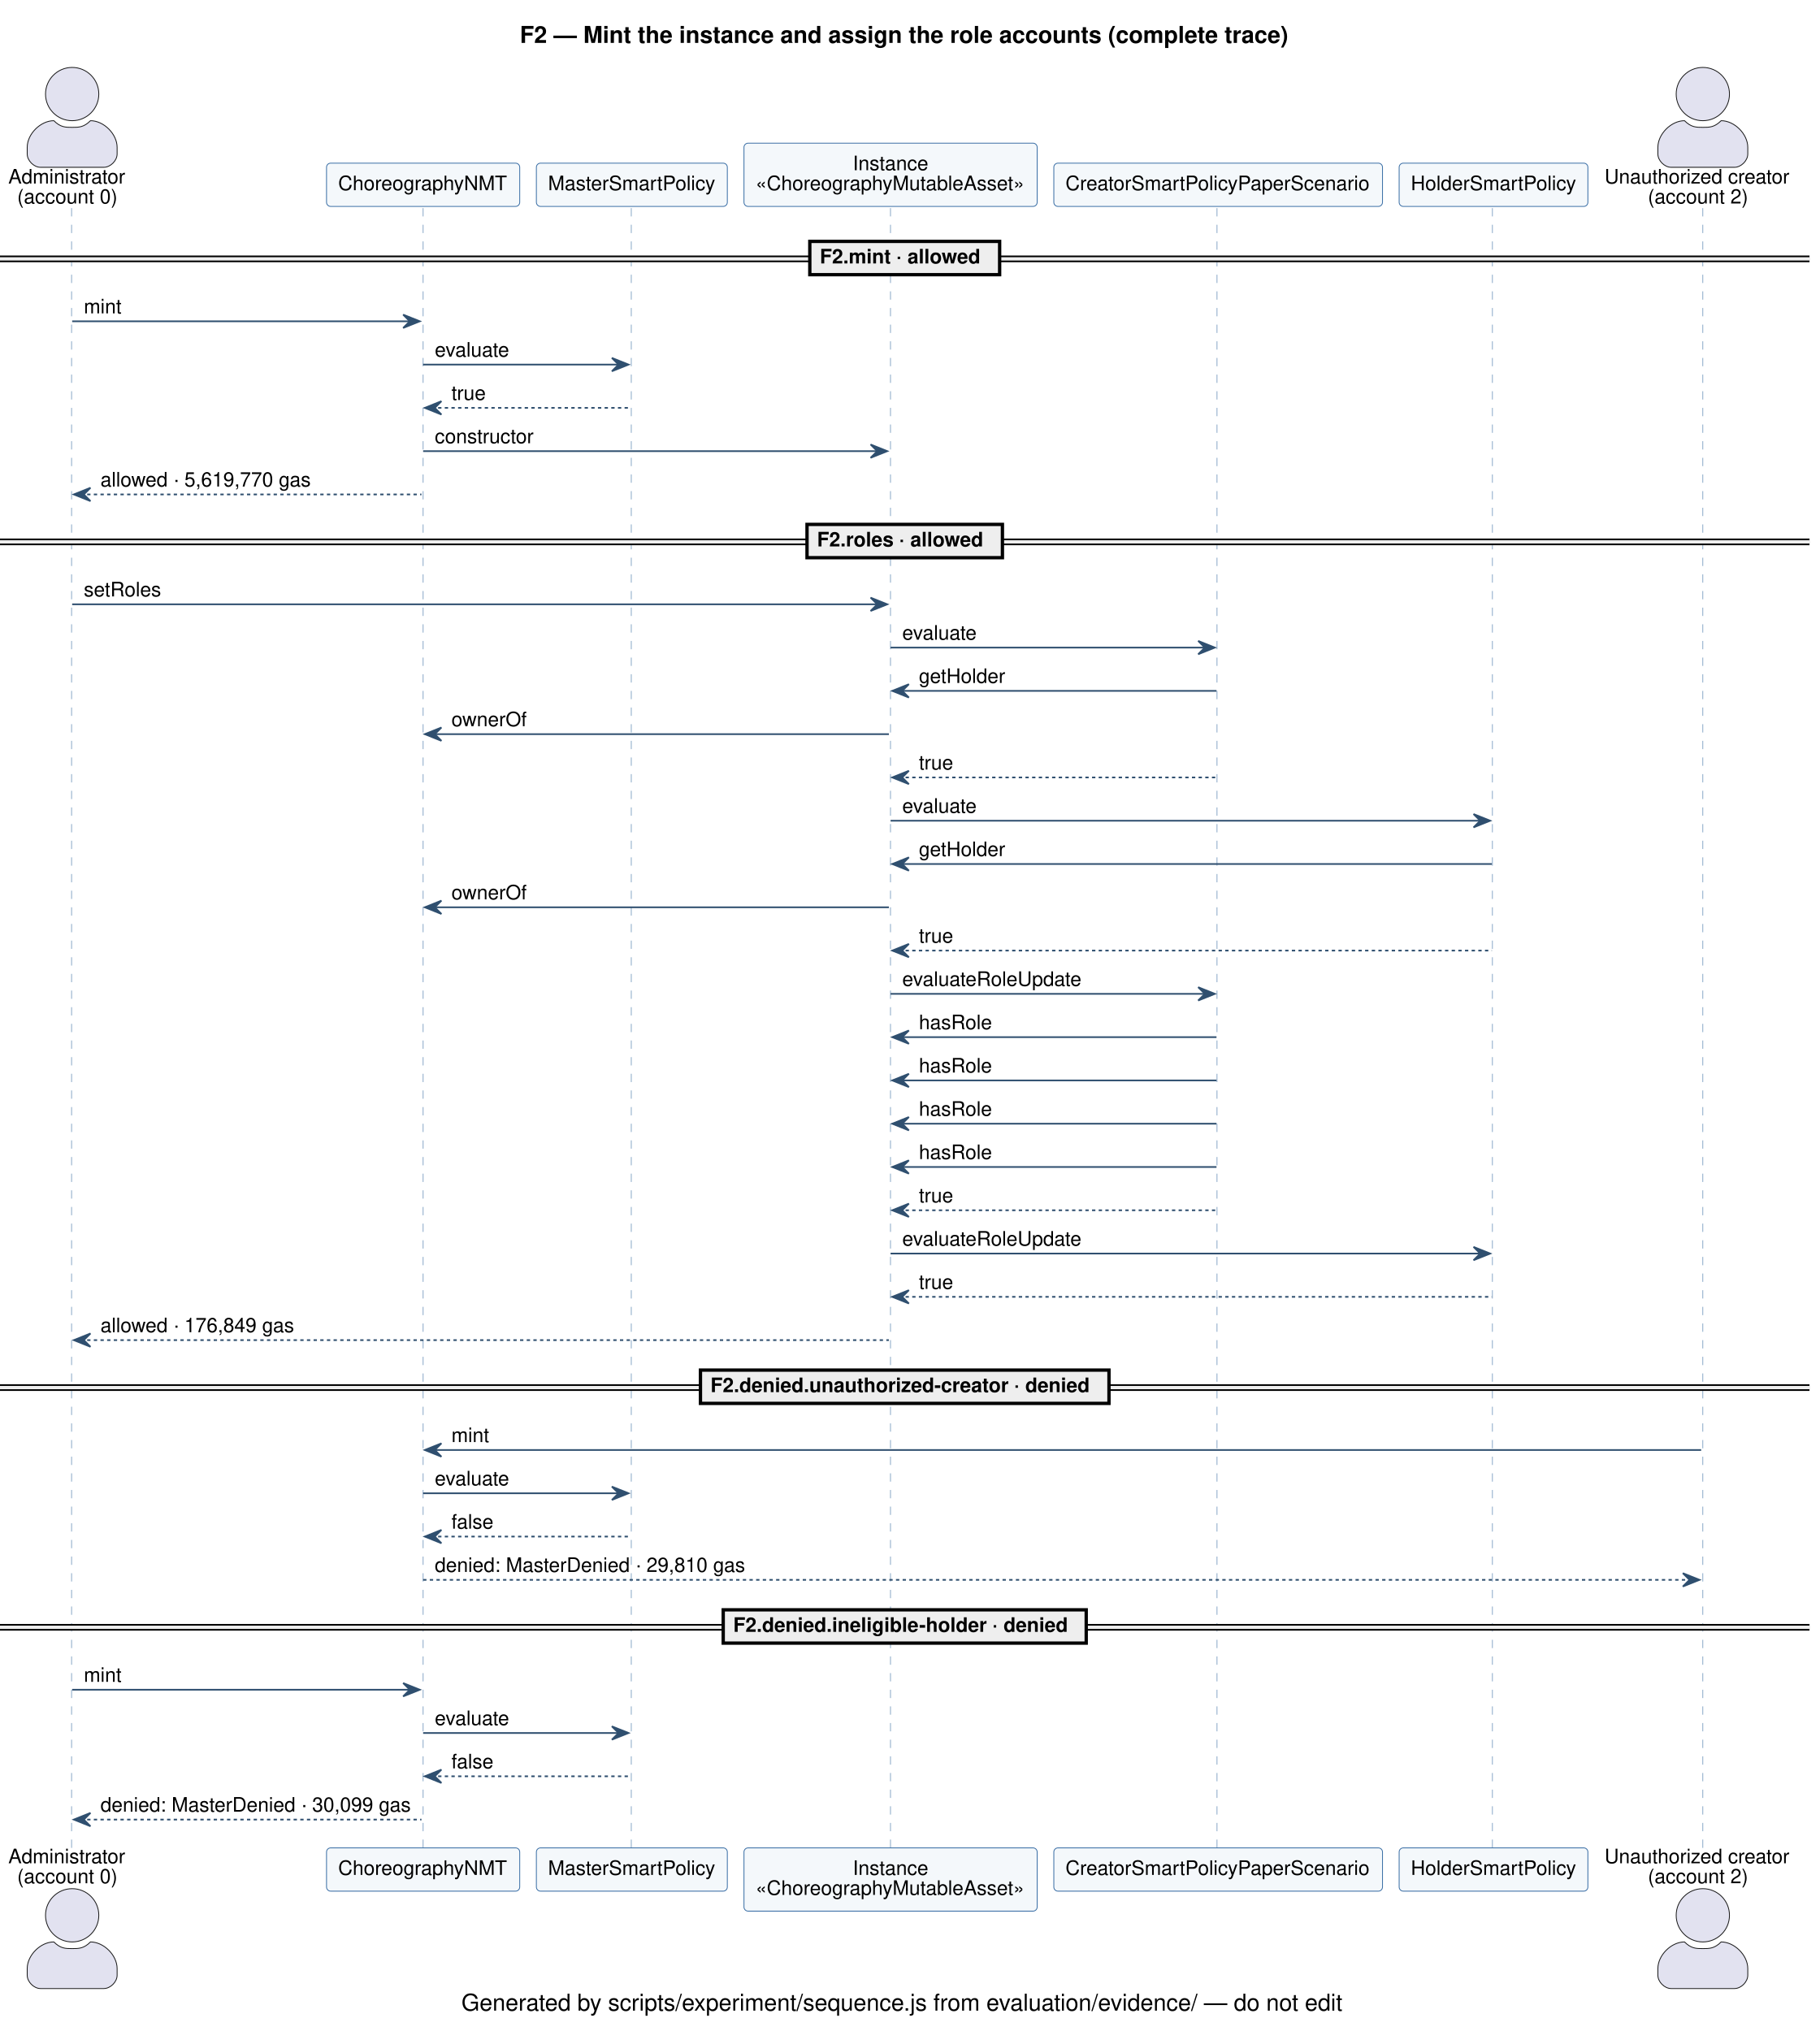
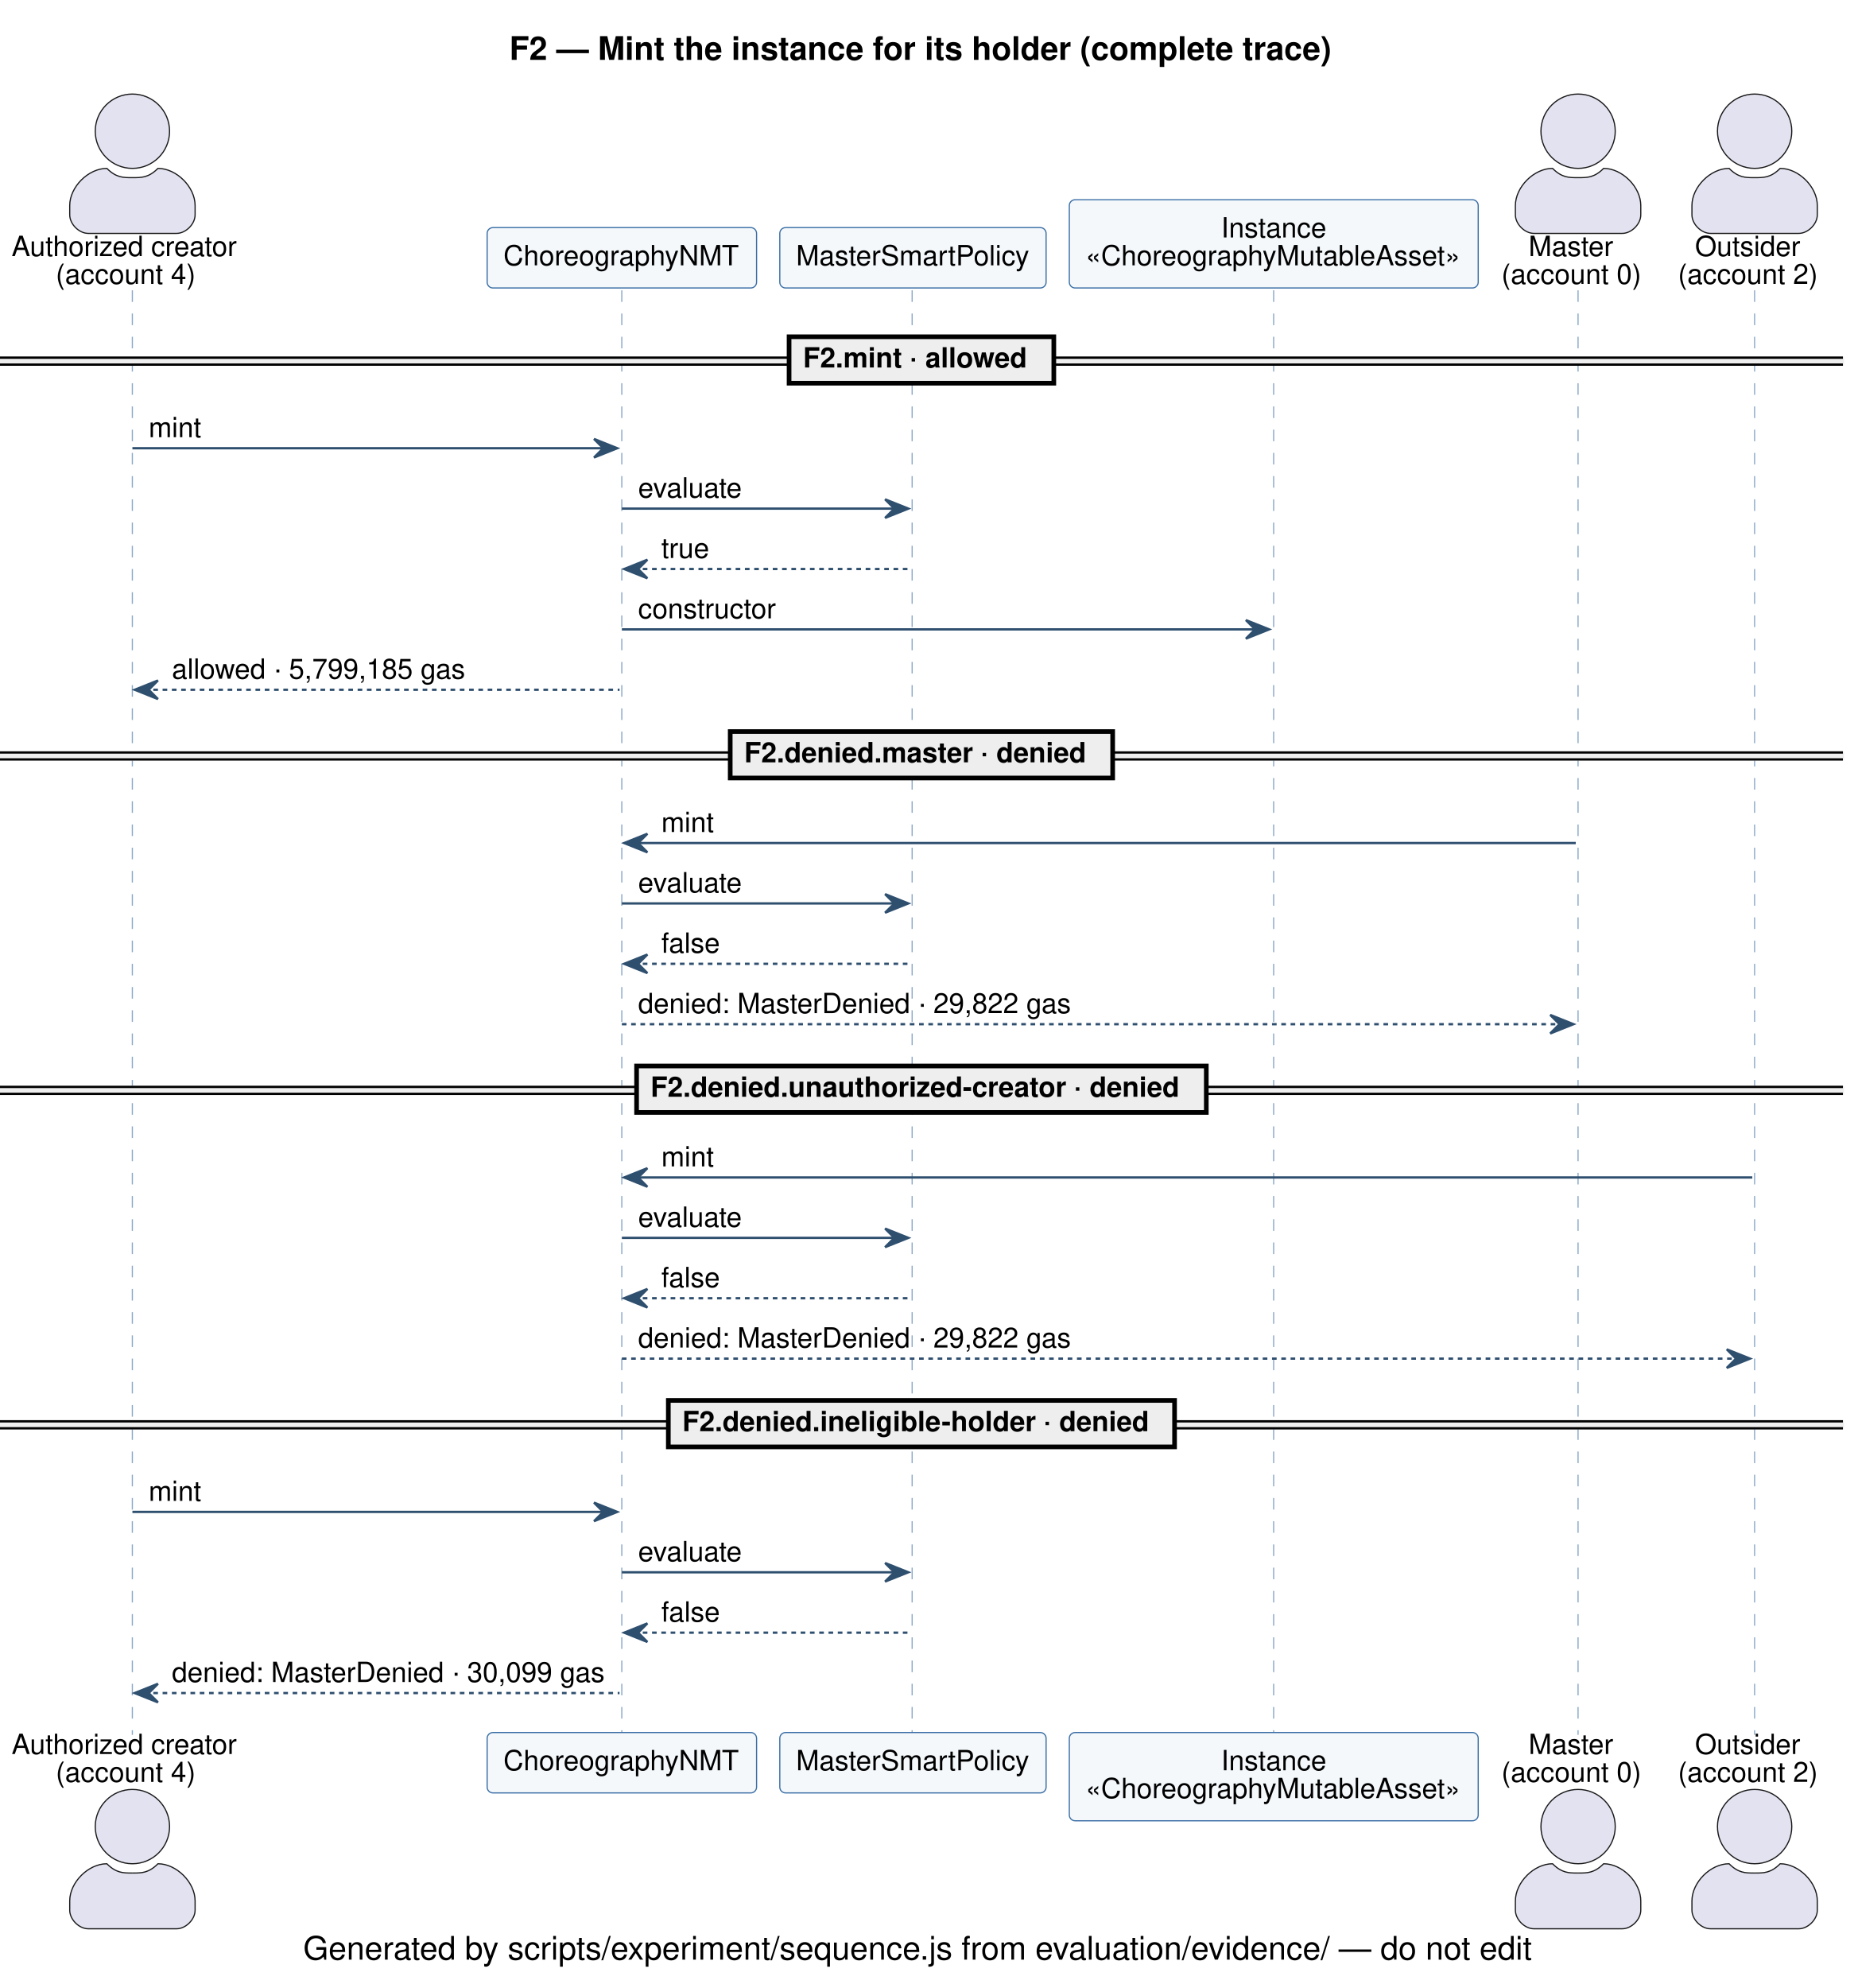
- <svg xmlns="http://www.w3.org/2000/svg" contentStyleType="text/css" height="1220px" preserveAspectRatio="none" style="width:1093px;height:1220px;background:#FFFFFF;" version="1.1" viewBox="0 0 1093 1220" width="1093px" zoomAndPan="magnify">
+ <svg xmlns="http://www.w3.org/2000/svg" contentStyleType="text/css" height="856px" preserveAspectRatio="none" style="width:800px;height:856px;background:#FFFFFF;" version="1.1" viewBox="0 0 800 856" width="800px" zoomAndPan="magnify">
  <defs />
  <g>
-     <text fill="#000000" font-family="Helvetica" font-size="14" font-weight="bold" lengthAdjust="spacing" textLength="461.323" x="312.227" y="25.78">F2 — Mint the instance and assign the role accounts (complete trace)</text>
-     <text fill="#000000" font-family="Helvetica" font-size="14" lengthAdjust="spacing" textLength="531.515" x="277.131" y="1207.78">Generated by scripts/experiment/sequence.js from evaluation/evidence/ — do not edit</text>
-     <line style="stroke:#8AA9C8;stroke-width:0.5;stroke-dasharray:5.0,5.0;" x1="43" x2="43" y1="125" y2="1111" />
-     <line style="stroke:#8AA9C8;stroke-width:0.5;stroke-dasharray:5.0,5.0;" x1="254.114" x2="254.114" y1="125" y2="1111" />
-     <line style="stroke:#8AA9C8;stroke-width:0.5;stroke-dasharray:5.0,5.0;" x1="379.155" x2="379.155" y1="125" y2="1111" />
-     <line style="stroke:#8AA9C8;stroke-width:0.5;stroke-dasharray:5.0,5.0;" x1="534.843" x2="534.843" y1="125" y2="1111" />
-     <line style="stroke:#8AA9C8;stroke-width:0.5;stroke-dasharray:5.0,5.0;" x1="730.942" x2="730.942" y1="125" y2="1111" />
-     <line style="stroke:#8AA9C8;stroke-width:0.5;stroke-dasharray:5.0,5.0;" x1="896.352" x2="896.352" y1="125" y2="1111" />
-     <line style="stroke:#8AA9C8;stroke-width:0.5;stroke-dasharray:5.0,5.0;" x1="1022.716" x2="1022.716" y1="125" y2="1111" />
-     <text fill="#000000" font-family="Helvetica" font-size="12" lengthAdjust="spacing" textLength="70.688" x="5" y="110.24">Administrator</text>
-     <text fill="#000000" font-family="Helvetica" font-size="12" lengthAdjust="spacing" textLength="60.029" x="10.329" y="122.24">(account 0)</text>
-     <ellipse cx="43.344" cy="56.5" fill="#E2E2F0" rx="16" ry="16" style="stroke:#181818;stroke-width:0.5;" />
-     <path d="M43.344,76.5 C47.344,76.5 50.344,76.5 54.344,72.5 C62.344,72.5 70.344,80.5 70.344,88.5 L70.344,92.5 C70.344,96.5 66.344,100.5 62.344,100.5 L24.344,100.5 C20.344,100.5 16.344,96.5 16.344,92.5 L16.344,88.5 C16.344,80.5 24.344,72.5 32.344,72.5 C36.344,76.5 39.344,76.5 43.344,76.5 " fill="#E2E2F0" style="stroke:#181818;stroke-width:0.5;" />
-     <text fill="#000000" font-family="Helvetica" font-size="12" lengthAdjust="spacing" textLength="70.688" x="5" y="1119.24">Administrator</text>
-     <text fill="#000000" font-family="Helvetica" font-size="12" lengthAdjust="spacing" textLength="60.029" x="10.329" y="1131.24">(account 0)</text>
-     <ellipse cx="43.344" cy="1150.5" fill="#E2E2F0" rx="16" ry="16" style="stroke:#181818;stroke-width:0.5;" />
-     <path d="M43.344,1170.5 C47.344,1170.5 50.344,1170.5 54.344,1166.5 C62.344,1166.5 70.344,1174.5 70.344,1182.5 L70.344,1186.5 C70.344,1190.5 66.344,1194.5 62.344,1194.5 L24.344,1194.5 C20.344,1194.5 16.344,1190.5 16.344,1186.5 L16.344,1182.5 C16.344,1174.5 24.344,1166.5 32.344,1166.5 C36.344,1170.5 39.344,1170.5 43.344,1170.5 " fill="#E2E2F0" style="stroke:#181818;stroke-width:0.5;" />
-     <rect fill="#F4F8FB" height="26" rx="2.5" ry="2.5" style="stroke:#3A6EA5;stroke-width:0.5;" width="116.041" x="196.114" y="98" />
-     <text fill="#000000" font-family="Helvetica" font-size="12" lengthAdjust="spacing" textLength="102.041" x="203.114" y="114.24">ChoreographyNMT</text>
-     <rect fill="#F4F8FB" height="26" rx="2.5" ry="2.5" style="stroke:#3A6EA5;stroke-width:0.5;" width="116.041" x="196.114" y="1110" />
-     <text fill="#000000" font-family="Helvetica" font-size="12" lengthAdjust="spacing" textLength="102.041" x="203.114" y="1126.24">ChoreographyNMT</text>
-     <rect fill="#F4F8FB" height="26" rx="2.5" ry="2.5" style="stroke:#3A6EA5;stroke-width:0.5;" width="114.688" x="322.155" y="98" />
-     <text fill="#000000" font-family="Helvetica" font-size="12" lengthAdjust="spacing" textLength="100.688" x="329.155" y="114.24">MasterSmartPolicy</text>
-     <rect fill="#F4F8FB" height="26" rx="2.5" ry="2.5" style="stroke:#3A6EA5;stroke-width:0.5;" width="114.688" x="322.155" y="1110" />
-     <text fill="#000000" font-family="Helvetica" font-size="12" lengthAdjust="spacing" textLength="100.688" x="329.155" y="1126.24">MasterSmartPolicy</text>
-     <rect fill="#F4F8FB" height="38" rx="2.5" ry="2.5" style="stroke:#3A6EA5;stroke-width:0.5;" width="176.1" x="446.843" y="86" />
-     <text fill="#000000" font-family="Helvetica" font-size="12" lengthAdjust="spacing" textLength="45.363" x="512.211" y="102.24">Instance</text>
-     <text fill="#000000" font-family="Helvetica" font-size="12" lengthAdjust="spacing" textLength="162.1" x="453.843" y="114.24">«ChoreographyMutableAsset»</text>
-     <rect fill="#F4F8FB" height="38" rx="2.5" ry="2.5" style="stroke:#3A6EA5;stroke-width:0.5;" width="176.1" x="446.843" y="1110" />
-     <text fill="#000000" font-family="Helvetica" font-size="12" lengthAdjust="spacing" textLength="45.363" x="512.211" y="1126.24">Instance</text>
-     <text fill="#000000" font-family="Helvetica" font-size="12" lengthAdjust="spacing" textLength="162.1" x="453.843" y="1138.24">«ChoreographyMutableAsset»</text>
-     <rect fill="#F4F8FB" height="26" rx="2.5" ry="2.5" style="stroke:#3A6EA5;stroke-width:0.5;" width="197.41" x="632.942" y="98" />
-     <text fill="#000000" font-family="Helvetica" font-size="12" lengthAdjust="spacing" textLength="183.41" x="639.942" y="114.24">CreatorSmartPolicyPaperScenario</text>
-     <rect fill="#F4F8FB" height="26" rx="2.5" ry="2.5" style="stroke:#3A6EA5;stroke-width:0.5;" width="197.41" x="632.942" y="1110" />
-     <text fill="#000000" font-family="Helvetica" font-size="12" lengthAdjust="spacing" textLength="183.41" x="639.942" y="1126.24">CreatorSmartPolicyPaperScenario</text>
-     <rect fill="#F4F8FB" height="26" rx="2.5" ry="2.5" style="stroke:#3A6EA5;stroke-width:0.5;" width="113.363" x="840.352" y="98" />
-     <text fill="#000000" font-family="Helvetica" font-size="12" lengthAdjust="spacing" textLength="99.363" x="847.352" y="114.24">HolderSmartPolicy</text>
-     <rect fill="#F4F8FB" height="26" rx="2.5" ry="2.5" style="stroke:#3A6EA5;stroke-width:0.5;" width="113.363" x="840.352" y="1110" />
-     <text fill="#000000" font-family="Helvetica" font-size="12" lengthAdjust="spacing" textLength="99.363" x="847.352" y="1126.24">HolderSmartPolicy</text>
-     <text fill="#000000" font-family="Helvetica" font-size="12" lengthAdjust="spacing" textLength="112.061" x="963.716" y="110.24">Unauthorized creator</text>
-     <text fill="#000000" font-family="Helvetica" font-size="12" lengthAdjust="spacing" textLength="60.029" x="989.731" y="122.24">(account 2)</text>
-     <ellipse cx="1022.746" cy="56.5" fill="#E2E2F0" rx="16" ry="16" style="stroke:#181818;stroke-width:0.5;" />
-     <path d="M1022.746,76.5 C1026.746,76.5 1029.746,76.5 1033.746,72.5 C1041.746,72.5 1049.746,80.5 1049.746,88.5 L1049.746,92.5 C1049.746,96.5 1045.746,100.5 1041.746,100.5 L1003.746,100.5 C999.746,100.5 995.746,96.5 995.746,92.5 L995.746,88.5 C995.746,80.5 1003.746,72.5 1011.746,72.5 C1015.746,76.5 1018.746,76.5 1022.746,76.5 " fill="#E2E2F0" style="stroke:#181818;stroke-width:0.5;" />
-     <text fill="#000000" font-family="Helvetica" font-size="12" lengthAdjust="spacing" textLength="112.061" x="963.716" y="1119.24">Unauthorized creator</text>
-     <text fill="#000000" font-family="Helvetica" font-size="12" lengthAdjust="spacing" textLength="60.029" x="989.731" y="1131.24">(account 2)</text>
-     <ellipse cx="1022.746" cy="1150.5" fill="#E2E2F0" rx="16" ry="16" style="stroke:#181818;stroke-width:0.5;" />
-     <path d="M1022.746,1170.5 C1026.746,1170.5 1029.746,1170.5 1033.746,1166.5 C1041.746,1166.5 1049.746,1174.5 1049.746,1182.5 L1049.746,1186.5 C1049.746,1190.5 1045.746,1194.5 1041.746,1194.5 L1003.746,1194.5 C999.746,1194.5 995.746,1190.5 995.746,1186.5 L995.746,1182.5 C995.746,1174.5 1003.746,1166.5 1011.746,1166.5 C1015.746,1170.5 1018.746,1170.5 1022.746,1170.5 " fill="#E2E2F0" style="stroke:#181818;stroke-width:0.5;" />
-     <rect fill="#EEEEEE" height="3" style="stroke:#EEEEEE;stroke-width:1.0;" width="1086.776" x="0" y="154" />
-     <line style="stroke:#000000;stroke-width:1.0;" x1="0" x2="1086.776" y1="154" y2="154" />
-     <line style="stroke:#000000;stroke-width:1.0;" x1="0" x2="1086.776" y1="157" y2="157" />
-     <rect fill="#EEEEEE" height="20" style="stroke:#000000;stroke-width:2.0;" width="114.014" x="486.381" y="145" />
-     <text fill="#000000" font-family="Helvetica" font-size="12" font-weight="bold" lengthAdjust="spacing" textLength="96.68" x="492.381" y="158.24">F2.mint · allowed</text>
-     <polygon fill="#2F4F6F" points="242.135,189,252.135,193,242.135,197,246.135,193" style="stroke:#2F4F6F;stroke-width:1.0;" />
-     <line style="stroke:#2F4F6F;stroke-width:1.0;" x1="43.344" x2="248.135" y1="193" y2="193" />
-     <text fill="#000000" font-family="Helvetica" font-size="12" lengthAdjust="spacing" textLength="22.67" x="50.344" y="188.24">mint</text>
-     <polygon fill="#2F4F6F" points="367.499,215,377.499,219,367.499,223,371.499,219" style="stroke:#2F4F6F;stroke-width:1.0;" />
-     <line style="stroke:#2F4F6F;stroke-width:1.0;" x1="254.135" x2="373.499" y1="219" y2="219" />
-     <text fill="#000000" font-family="Helvetica" font-size="12" lengthAdjust="spacing" textLength="45.369" x="261.135" y="214.24">evaluate</text>
-     <polygon fill="#2F4F6F" points="265.135,241,255.135,245,265.135,249,261.135,245" style="stroke:#2F4F6F;stroke-width:1.0;" />
-     <line style="stroke:#2F4F6F;stroke-width:1.0;stroke-dasharray:2.0,2.0;" x1="259.135" x2="378.499" y1="245" y2="245" />
-     <text fill="#000000" font-family="Helvetica" font-size="12" lengthAdjust="spacing" textLength="20.678" x="271.135" y="240.24">true</text>
-     <polygon fill="#2F4F6F" points="522.893,267,532.893,271,522.893,275,526.893,271" style="stroke:#2F4F6F;stroke-width:1.0;" />
-     <line style="stroke:#2F4F6F;stroke-width:1.0;" x1="254.135" x2="528.893" y1="271" y2="271" />
-     <text fill="#000000" font-family="Helvetica" font-size="12" lengthAdjust="spacing" textLength="59.355" x="261.135" y="266.24">constructor</text>
-     <polygon fill="#2F4F6F" points="54.344,293,44.344,297,54.344,301,50.344,297" style="stroke:#2F4F6F;stroke-width:1.0;" />
-     <line style="stroke:#2F4F6F;stroke-width:1.0;stroke-dasharray:2.0,2.0;" x1="48.344" x2="253.135" y1="297" y2="297" />
-     <text fill="#000000" font-family="Helvetica" font-size="12" lengthAdjust="spacing" textLength="126.762" x="60.344" y="292.24">allowed · 5,619,770 gas</text>
-     <rect fill="#EEEEEE" height="3" style="stroke:#EEEEEE;stroke-width:1.0;" width="1086.776" x="0" y="324" />
-     <line style="stroke:#000000;stroke-width:1.0;" x1="0" x2="1086.776" y1="324" y2="324" />
-     <line style="stroke:#000000;stroke-width:1.0;" x1="0" x2="1086.776" y1="327" y2="327" />
-     <rect fill="#EEEEEE" height="20" style="stroke:#000000;stroke-width:2.0;" width="117.365" x="484.706" y="315" />
-     <text fill="#000000" font-family="Helvetica" font-size="12" font-weight="bold" lengthAdjust="spacing" textLength="100.031" x="490.706" y="328.24">F2.roles · allowed</text>
-     <polygon fill="#2F4F6F" points="522.893,359,532.893,363,522.893,367,526.893,363" style="stroke:#2F4F6F;stroke-width:1.0;" />
-     <line style="stroke:#2F4F6F;stroke-width:1.0;" x1="43.344" x2="528.893" y1="363" y2="363" />
-     <text fill="#000000" font-family="Helvetica" font-size="12" lengthAdjust="spacing" textLength="46.688" x="50.344" y="358.24">setRoles</text>
-     <polygon fill="#2F4F6F" points="719.648,385,729.648,389,719.648,393,723.648,389" style="stroke:#2F4F6F;stroke-width:1.0;" />
-     <line style="stroke:#2F4F6F;stroke-width:1.0;" x1="534.893" x2="725.648" y1="389" y2="389" />
-     <text fill="#000000" font-family="Helvetica" font-size="12" lengthAdjust="spacing" textLength="45.369" x="541.893" y="384.24">evaluate</text>
-     <polygon fill="#2F4F6F" points="545.893,411,535.893,415,545.893,419,541.893,415" style="stroke:#2F4F6F;stroke-width:1.0;" />
-     <line style="stroke:#2F4F6F;stroke-width:1.0;" x1="539.893" x2="730.648" y1="415" y2="415" />
-     <text fill="#000000" font-family="Helvetica" font-size="12" lengthAdjust="spacing" textLength="52.031" x="551.893" y="410.24">getHolder</text>
-     <polygon fill="#2F4F6F" points="265.135,437,255.135,441,265.135,445,261.135,441" style="stroke:#2F4F6F;stroke-width:1.0;" />
-     <line style="stroke:#2F4F6F;stroke-width:1.0;" x1="259.135" x2="533.893" y1="441" y2="441" />
-     <text fill="#000000" font-family="Helvetica" font-size="12" lengthAdjust="spacing" textLength="45.352" x="271.135" y="436.24">ownerOf</text>
-     <polygon fill="#2F4F6F" points="545.893,463,535.893,467,545.893,471,541.893,467" style="stroke:#2F4F6F;stroke-width:1.0;" />
-     <line style="stroke:#2F4F6F;stroke-width:1.0;stroke-dasharray:2.0,2.0;" x1="539.893" x2="730.648" y1="467" y2="467" />
-     <text fill="#000000" font-family="Helvetica" font-size="12" lengthAdjust="spacing" textLength="20.678" x="551.893" y="462.24">true</text>
-     <polygon fill="#2F4F6F" points="885.034,489,895.034,493,885.034,497,889.034,493" style="stroke:#2F4F6F;stroke-width:1.0;" />
-     <line style="stroke:#2F4F6F;stroke-width:1.0;" x1="534.893" x2="891.034" y1="493" y2="493" />
-     <text fill="#000000" font-family="Helvetica" font-size="12" lengthAdjust="spacing" textLength="45.369" x="541.893" y="488.24">evaluate</text>
-     <polygon fill="#2F4F6F" points="545.893,515,535.893,519,545.893,523,541.893,519" style="stroke:#2F4F6F;stroke-width:1.0;" />
-     <line style="stroke:#2F4F6F;stroke-width:1.0;" x1="539.893" x2="896.034" y1="519" y2="519" />
-     <text fill="#000000" font-family="Helvetica" font-size="12" lengthAdjust="spacing" textLength="52.031" x="551.893" y="514.24">getHolder</text>
-     <polygon fill="#2F4F6F" points="265.135,541,255.135,545,265.135,549,261.135,545" style="stroke:#2F4F6F;stroke-width:1.0;" />
-     <line style="stroke:#2F4F6F;stroke-width:1.0;" x1="259.135" x2="533.893" y1="545" y2="545" />
-     <text fill="#000000" font-family="Helvetica" font-size="12" lengthAdjust="spacing" textLength="45.352" x="271.135" y="540.24">ownerOf</text>
-     <polygon fill="#2F4F6F" points="545.893,567,535.893,571,545.893,575,541.893,571" style="stroke:#2F4F6F;stroke-width:1.0;" />
-     <line style="stroke:#2F4F6F;stroke-width:1.0;stroke-dasharray:2.0,2.0;" x1="539.893" x2="896.034" y1="571" y2="571" />
-     <text fill="#000000" font-family="Helvetica" font-size="12" lengthAdjust="spacing" textLength="20.678" x="551.893" y="566.24">true</text>
-     <polygon fill="#2F4F6F" points="719.648,593,729.648,597,719.648,601,723.648,597" style="stroke:#2F4F6F;stroke-width:1.0;" />
-     <line style="stroke:#2F4F6F;stroke-width:1.0;" x1="534.893" x2="725.648" y1="597" y2="597" />
-     <text fill="#000000" font-family="Helvetica" font-size="12" lengthAdjust="spacing" textLength="108.744" x="541.893" y="592.24">evaluateRoleUpdate</text>
-     <polygon fill="#2F4F6F" points="545.893,619,535.893,623,545.893,627,541.893,623" style="stroke:#2F4F6F;stroke-width:1.0;" />
-     <line style="stroke:#2F4F6F;stroke-width:1.0;" x1="539.893" x2="730.648" y1="623" y2="623" />
-     <text fill="#000000" font-family="Helvetica" font-size="12" lengthAdjust="spacing" textLength="44.027" x="551.893" y="618.24">hasRole</text>
-     <polygon fill="#2F4F6F" points="545.893,645,535.893,649,545.893,653,541.893,649" style="stroke:#2F4F6F;stroke-width:1.0;" />
-     <line style="stroke:#2F4F6F;stroke-width:1.0;" x1="539.893" x2="730.648" y1="649" y2="649" />
-     <text fill="#000000" font-family="Helvetica" font-size="12" lengthAdjust="spacing" textLength="44.027" x="551.893" y="644.24">hasRole</text>
-     <polygon fill="#2F4F6F" points="545.893,671,535.893,675,545.893,679,541.893,675" style="stroke:#2F4F6F;stroke-width:1.0;" />
-     <line style="stroke:#2F4F6F;stroke-width:1.0;" x1="539.893" x2="730.648" y1="675" y2="675" />
-     <text fill="#000000" font-family="Helvetica" font-size="12" lengthAdjust="spacing" textLength="44.027" x="551.893" y="670.24">hasRole</text>
-     <polygon fill="#2F4F6F" points="545.893,697,535.893,701,545.893,705,541.893,701" style="stroke:#2F4F6F;stroke-width:1.0;" />
-     <line style="stroke:#2F4F6F;stroke-width:1.0;" x1="539.893" x2="730.648" y1="701" y2="701" />
-     <text fill="#000000" font-family="Helvetica" font-size="12" lengthAdjust="spacing" textLength="44.027" x="551.893" y="696.24">hasRole</text>
-     <polygon fill="#2F4F6F" points="545.893,723,535.893,727,545.893,731,541.893,727" style="stroke:#2F4F6F;stroke-width:1.0;" />
-     <line style="stroke:#2F4F6F;stroke-width:1.0;stroke-dasharray:2.0,2.0;" x1="539.893" x2="730.648" y1="727" y2="727" />
-     <text fill="#000000" font-family="Helvetica" font-size="12" lengthAdjust="spacing" textLength="20.678" x="551.893" y="722.24">true</text>
-     <polygon fill="#2F4F6F" points="885.034,749,895.034,753,885.034,757,889.034,753" style="stroke:#2F4F6F;stroke-width:1.0;" />
-     <line style="stroke:#2F4F6F;stroke-width:1.0;" x1="534.893" x2="891.034" y1="753" y2="753" />
-     <text fill="#000000" font-family="Helvetica" font-size="12" lengthAdjust="spacing" textLength="108.744" x="541.893" y="748.24">evaluateRoleUpdate</text>
-     <polygon fill="#2F4F6F" points="545.893,775,535.893,779,545.893,783,541.893,779" style="stroke:#2F4F6F;stroke-width:1.0;" />
-     <line style="stroke:#2F4F6F;stroke-width:1.0;stroke-dasharray:2.0,2.0;" x1="539.893" x2="896.034" y1="779" y2="779" />
-     <text fill="#000000" font-family="Helvetica" font-size="12" lengthAdjust="spacing" textLength="20.678" x="551.893" y="774.24">true</text>
-     <polygon fill="#2F4F6F" points="54.344,801,44.344,805,54.344,809,50.344,805" style="stroke:#2F4F6F;stroke-width:1.0;" />
-     <line style="stroke:#2F4F6F;stroke-width:1.0;stroke-dasharray:2.0,2.0;" x1="48.344" x2="533.893" y1="805" y2="805" />
-     <text fill="#000000" font-family="Helvetica" font-size="12" lengthAdjust="spacing" textLength="116.754" x="60.344" y="800.24">allowed · 176,849 gas</text>
-     <rect fill="#EEEEEE" height="3" style="stroke:#EEEEEE;stroke-width:1.0;" width="1086.776" x="0" y="832" />
-     <line style="stroke:#000000;stroke-width:1.0;" x1="0" x2="1086.776" y1="832" y2="832" />
-     <line style="stroke:#000000;stroke-width:1.0;" x1="0" x2="1086.776" y1="835" y2="835" />
-     <rect fill="#EEEEEE" height="20" style="stroke:#000000;stroke-width:2.0;" width="245.363" x="420.707" y="823" />
-     <text fill="#000000" font-family="Helvetica" font-size="12" font-weight="bold" lengthAdjust="spacing" textLength="228.029" x="426.707" y="836.24">F2.denied.unauthorized-creator · denied</text>
-     <polygon fill="#2F4F6F" points="265.135,867,255.135,871,265.135,875,261.135,871" style="stroke:#2F4F6F;stroke-width:1.0;" />
-     <line style="stroke:#2F4F6F;stroke-width:1.0;" x1="259.135" x2="1021.746" y1="871" y2="871" />
-     <text fill="#000000" font-family="Helvetica" font-size="12" lengthAdjust="spacing" textLength="22.67" x="271.135" y="866.24">mint</text>
-     <polygon fill="#2F4F6F" points="367.499,893,377.499,897,367.499,901,371.499,897" style="stroke:#2F4F6F;stroke-width:1.0;" />
-     <line style="stroke:#2F4F6F;stroke-width:1.0;" x1="254.135" x2="373.499" y1="897" y2="897" />
-     <text fill="#000000" font-family="Helvetica" font-size="12" lengthAdjust="spacing" textLength="45.369" x="261.135" y="892.24">evaluate</text>
-     <polygon fill="#2F4F6F" points="265.135,919,255.135,923,265.135,927,261.135,923" style="stroke:#2F4F6F;stroke-width:1.0;" />
-     <line style="stroke:#2F4F6F;stroke-width:1.0;stroke-dasharray:2.0,2.0;" x1="259.135" x2="378.499" y1="923" y2="923" />
-     <text fill="#000000" font-family="Helvetica" font-size="12" lengthAdjust="spacing" textLength="25.348" x="271.135" y="918.24">false</text>
-     <polygon fill="#2F4F6F" points="1010.746,945,1020.746,949,1010.746,953,1014.746,949" style="stroke:#2F4F6F;stroke-width:1.0;" />
-     <line style="stroke:#2F4F6F;stroke-width:1.0;stroke-dasharray:2.0,2.0;" x1="254.135" x2="1016.746" y1="949" y2="949" />
-     <text fill="#000000" font-family="Helvetica" font-size="12" lengthAdjust="spacing" textLength="186.791" x="261.135" y="944.24">denied: MasterDenied · 29,810 gas</text>
-     <rect fill="#EEEEEE" height="3" style="stroke:#EEEEEE;stroke-width:1.0;" width="1086.776" x="0" y="976" />
-     <line style="stroke:#000000;stroke-width:1.0;" x1="0" x2="1086.776" y1="976" y2="976" />
-     <line style="stroke:#000000;stroke-width:1.0;" x1="0" x2="1086.776" y1="979" y2="979" />
-     <rect fill="#EEEEEE" height="20" style="stroke:#000000;stroke-width:2.0;" width="218.023" x="434.377" y="967" />
-     <text fill="#000000" font-family="Helvetica" font-size="12" font-weight="bold" lengthAdjust="spacing" textLength="200.69" x="440.377" y="980.24">F2.denied.ineligible-holder · denied</text>
-     <polygon fill="#2F4F6F" points="242.135,1011,252.135,1015,242.135,1019,246.135,1015" style="stroke:#2F4F6F;stroke-width:1.0;" />
-     <line style="stroke:#2F4F6F;stroke-width:1.0;" x1="43.344" x2="248.135" y1="1015" y2="1015" />
-     <text fill="#000000" font-family="Helvetica" font-size="12" lengthAdjust="spacing" textLength="22.67" x="50.344" y="1010.24">mint</text>
-     <polygon fill="#2F4F6F" points="367.499,1037,377.499,1041,367.499,1045,371.499,1041" style="stroke:#2F4F6F;stroke-width:1.0;" />
-     <line style="stroke:#2F4F6F;stroke-width:1.0;" x1="254.135" x2="373.499" y1="1041" y2="1041" />
-     <text fill="#000000" font-family="Helvetica" font-size="12" lengthAdjust="spacing" textLength="45.369" x="261.135" y="1036.24">evaluate</text>
-     <polygon fill="#2F4F6F" points="265.135,1063,255.135,1067,265.135,1071,261.135,1067" style="stroke:#2F4F6F;stroke-width:1.0;" />
-     <line style="stroke:#2F4F6F;stroke-width:1.0;stroke-dasharray:2.0,2.0;" x1="259.135" x2="378.499" y1="1067" y2="1067" />
-     <text fill="#000000" font-family="Helvetica" font-size="12" lengthAdjust="spacing" textLength="25.348" x="271.135" y="1062.24">false</text>
-     <polygon fill="#2F4F6F" points="54.344,1089,44.344,1093,54.344,1097,50.344,1093" style="stroke:#2F4F6F;stroke-width:1.0;" />
-     <line style="stroke:#2F4F6F;stroke-width:1.0;stroke-dasharray:2.0,2.0;" x1="48.344" x2="253.135" y1="1093" y2="1093" />
-     <text fill="#000000" font-family="Helvetica" font-size="12" lengthAdjust="spacing" textLength="186.791" x="60.344" y="1088.24">denied: MasterDenied · 30,099 gas</text>
+     <text fill="#000000" font-family="Helvetica" font-size="14" font-weight="bold" lengthAdjust="spacing" textLength="353.944" x="219.369" y="25.78">F2 — Mint the instance for its holder (complete trace)</text>
+     <text fill="#000000" font-family="Helvetica" font-size="14" lengthAdjust="spacing" textLength="531.515" x="130.584" y="843.78">Generated by scripts/experiment/sequence.js from evaluation/evidence/ — do not edit</text>
+     <line style="stroke:#8AA9C8;stroke-width:0.5;stroke-dasharray:5.0,5.0;" x1="57" x2="57" y1="125" y2="747" />
+     <line style="stroke:#8AA9C8;stroke-width:0.5;stroke-dasharray:5.0,5.0;" x1="267.796" x2="267.796" y1="125" y2="747" />
+     <line style="stroke:#8AA9C8;stroke-width:0.5;stroke-dasharray:5.0,5.0;" x1="392.837" x2="392.837" y1="125" y2="747" />
+     <line style="stroke:#8AA9C8;stroke-width:0.5;stroke-dasharray:5.0,5.0;" x1="548.524" x2="548.524" y1="125" y2="747" />
+     <line style="stroke:#8AA9C8;stroke-width:0.5;stroke-dasharray:5.0,5.0;" x1="679.624" x2="679.624" y1="125" y2="747" />
+     <line style="stroke:#8AA9C8;stroke-width:0.5;stroke-dasharray:5.0,5.0;" x1="755.653" x2="755.653" y1="125" y2="747" />
+     <text fill="#000000" font-family="Helvetica" font-size="12" lengthAdjust="spacing" textLength="98.051" x="5" y="110.24">Authorized creator</text>
+     <text fill="#000000" font-family="Helvetica" font-size="12" lengthAdjust="spacing" textLength="60.029" x="24.011" y="122.24">(account 4)</text>
+     <ellipse cx="57.025" cy="56.5" fill="#E2E2F0" rx="16" ry="16" style="stroke:#181818;stroke-width:0.5;" />
+     <path d="M57.025,76.5 C61.025,76.5 64.025,76.5 68.025,72.5 C76.025,72.5 84.025,80.5 84.025,88.5 L84.025,92.5 C84.025,96.5 80.025,100.5 76.025,100.5 L38.025,100.5 C34.025,100.5 30.025,96.5 30.025,92.5 L30.025,88.5 C30.025,80.5 38.025,72.5 46.025,72.5 C50.025,76.5 53.025,76.5 57.025,76.5 " fill="#E2E2F0" style="stroke:#181818;stroke-width:0.5;" />
+     <text fill="#000000" font-family="Helvetica" font-size="12" lengthAdjust="spacing" textLength="98.051" x="5" y="755.24">Authorized creator</text>
+     <text fill="#000000" font-family="Helvetica" font-size="12" lengthAdjust="spacing" textLength="60.029" x="24.011" y="767.24">(account 4)</text>
+     <ellipse cx="57.025" cy="786.5" fill="#E2E2F0" rx="16" ry="16" style="stroke:#181818;stroke-width:0.5;" />
+     <path d="M57.025,806.5 C61.025,806.5 64.025,806.5 68.025,802.5 C76.025,802.5 84.025,810.5 84.025,818.5 L84.025,822.5 C84.025,826.5 80.025,830.5 76.025,830.5 L38.025,830.5 C34.025,830.5 30.025,826.5 30.025,822.5 L30.025,818.5 C30.025,810.5 38.025,802.5 46.025,802.5 C50.025,806.5 53.025,806.5 57.025,806.5 " fill="#E2E2F0" style="stroke:#181818;stroke-width:0.5;" />
+     <rect fill="#F4F8FB" height="26" rx="2.5" ry="2.5" style="stroke:#3A6EA5;stroke-width:0.5;" width="116.041" x="209.796" y="98" />
+     <text fill="#000000" font-family="Helvetica" font-size="12" lengthAdjust="spacing" textLength="102.041" x="216.796" y="114.24">ChoreographyNMT</text>
+     <rect fill="#F4F8FB" height="26" rx="2.5" ry="2.5" style="stroke:#3A6EA5;stroke-width:0.5;" width="116.041" x="209.796" y="746" />
+     <text fill="#000000" font-family="Helvetica" font-size="12" lengthAdjust="spacing" textLength="102.041" x="216.796" y="762.24">ChoreographyNMT</text>
+     <rect fill="#F4F8FB" height="26" rx="2.5" ry="2.5" style="stroke:#3A6EA5;stroke-width:0.5;" width="114.688" x="335.837" y="98" />
+     <text fill="#000000" font-family="Helvetica" font-size="12" lengthAdjust="spacing" textLength="100.688" x="342.837" y="114.24">MasterSmartPolicy</text>
+     <rect fill="#F4F8FB" height="26" rx="2.5" ry="2.5" style="stroke:#3A6EA5;stroke-width:0.5;" width="114.688" x="335.837" y="746" />
+     <text fill="#000000" font-family="Helvetica" font-size="12" lengthAdjust="spacing" textLength="100.688" x="342.837" y="762.24">MasterSmartPolicy</text>
+     <rect fill="#F4F8FB" height="38" rx="2.5" ry="2.5" style="stroke:#3A6EA5;stroke-width:0.5;" width="176.1" x="460.524" y="86" />
+     <text fill="#000000" font-family="Helvetica" font-size="12" lengthAdjust="spacing" textLength="45.363" x="525.893" y="102.24">Instance</text>
+     <text fill="#000000" font-family="Helvetica" font-size="12" lengthAdjust="spacing" textLength="162.1" x="467.524" y="114.24">«ChoreographyMutableAsset»</text>
+     <rect fill="#F4F8FB" height="38" rx="2.5" ry="2.5" style="stroke:#3A6EA5;stroke-width:0.5;" width="176.1" x="460.524" y="746" />
+     <text fill="#000000" font-family="Helvetica" font-size="12" lengthAdjust="spacing" textLength="45.363" x="525.893" y="762.24">Instance</text>
+     <text fill="#000000" font-family="Helvetica" font-size="12" lengthAdjust="spacing" textLength="162.1" x="467.524" y="774.24">«ChoreographyMutableAsset»</text>
+     <text fill="#000000" font-family="Helvetica" font-size="12" lengthAdjust="spacing" textLength="36.674" x="658.302" y="110.24">Master</text>
+     <text fill="#000000" font-family="Helvetica" font-size="12" lengthAdjust="spacing" textLength="60.029" x="646.624" y="122.24">(account 0)</text>
+     <ellipse cx="679.639" cy="56.5" fill="#E2E2F0" rx="16" ry="16" style="stroke:#181818;stroke-width:0.5;" />
+     <path d="M679.639,76.5 C683.639,76.5 686.639,76.5 690.639,72.5 C698.639,72.5 706.639,80.5 706.639,88.5 L706.639,92.5 C706.639,96.5 702.639,100.5 698.639,100.5 L660.639,100.5 C656.639,100.5 652.639,96.5 652.639,92.5 L652.639,88.5 C652.639,80.5 660.639,72.5 668.639,72.5 C672.639,76.5 675.639,76.5 679.639,76.5 " fill="#E2E2F0" style="stroke:#181818;stroke-width:0.5;" />
+     <text fill="#000000" font-family="Helvetica" font-size="12" lengthAdjust="spacing" textLength="36.674" x="658.302" y="755.24">Master</text>
+     <text fill="#000000" font-family="Helvetica" font-size="12" lengthAdjust="spacing" textLength="60.029" x="646.624" y="767.24">(account 0)</text>
+     <ellipse cx="679.639" cy="786.5" fill="#E2E2F0" rx="16" ry="16" style="stroke:#181818;stroke-width:0.5;" />
+     <path d="M679.639,806.5 C683.639,806.5 686.639,806.5 690.639,802.5 C698.639,802.5 706.639,810.5 706.639,818.5 L706.639,822.5 C706.639,826.5 702.639,830.5 698.639,830.5 L660.639,830.5 C656.639,830.5 652.639,826.5 652.639,822.5 L652.639,818.5 C652.639,810.5 660.639,802.5 668.639,802.5 C672.639,806.5 675.639,806.5 679.639,806.5 " fill="#E2E2F0" style="stroke:#181818;stroke-width:0.5;" />
+     <text fill="#000000" font-family="Helvetica" font-size="12" lengthAdjust="spacing" textLength="45.352" x="729.992" y="110.24">Outsider</text>
+     <text fill="#000000" font-family="Helvetica" font-size="12" lengthAdjust="spacing" textLength="60.029" x="722.653" y="122.24">(account 2)</text>
+     <ellipse cx="755.668" cy="56.5" fill="#E2E2F0" rx="16" ry="16" style="stroke:#181818;stroke-width:0.5;" />
+     <path d="M755.668,76.5 C759.668,76.5 762.668,76.5 766.668,72.5 C774.668,72.5 782.668,80.5 782.668,88.5 L782.668,92.5 C782.668,96.5 778.668,100.5 774.668,100.5 L736.668,100.5 C732.668,100.5 728.668,96.5 728.668,92.5 L728.668,88.5 C728.668,80.5 736.668,72.5 744.668,72.5 C748.668,76.5 751.668,76.5 755.668,76.5 " fill="#E2E2F0" style="stroke:#181818;stroke-width:0.5;" />
+     <text fill="#000000" font-family="Helvetica" font-size="12" lengthAdjust="spacing" textLength="45.352" x="729.992" y="755.24">Outsider</text>
+     <text fill="#000000" font-family="Helvetica" font-size="12" lengthAdjust="spacing" textLength="60.029" x="722.653" y="767.24">(account 2)</text>
+     <ellipse cx="755.668" cy="786.5" fill="#E2E2F0" rx="16" ry="16" style="stroke:#181818;stroke-width:0.5;" />
+     <path d="M755.668,806.5 C759.668,806.5 762.668,806.5 766.668,802.5 C774.668,802.5 782.668,810.5 782.668,818.5 L782.668,822.5 C782.668,826.5 778.668,830.5 774.668,830.5 L736.668,830.5 C732.668,830.5 728.668,826.5 728.668,822.5 L728.668,818.5 C728.668,810.5 736.668,802.5 744.668,802.5 C748.668,806.5 751.668,806.5 755.668,806.5 " fill="#E2E2F0" style="stroke:#181818;stroke-width:0.5;" />
+     <rect fill="#EEEEEE" height="3" style="stroke:#EEEEEE;stroke-width:1.0;" width="793.683" x="0" y="154" />
+     <line style="stroke:#000000;stroke-width:1.0;" x1="0" x2="793.683" y1="154" y2="154" />
+     <line style="stroke:#000000;stroke-width:1.0;" x1="0" x2="793.683" y1="157" y2="157" />
+     <rect fill="#EEEEEE" height="20" style="stroke:#000000;stroke-width:2.0;" width="114.014" x="339.834" y="145" />
+     <text fill="#000000" font-family="Helvetica" font-size="12" font-weight="bold" lengthAdjust="spacing" textLength="96.68" x="345.834" y="158.24">F2.mint · allowed</text>
+     <polygon fill="#2F4F6F" points="255.816,189,265.816,193,255.816,197,259.816,193" style="stroke:#2F4F6F;stroke-width:1.0;" />
+     <line style="stroke:#2F4F6F;stroke-width:1.0;" x1="57.025" x2="261.816" y1="193" y2="193" />
+     <text fill="#000000" font-family="Helvetica" font-size="12" lengthAdjust="spacing" textLength="22.67" x="64.025" y="188.24">mint</text>
+     <polygon fill="#2F4F6F" points="381.181,215,391.181,219,381.181,223,385.181,219" style="stroke:#2F4F6F;stroke-width:1.0;" />
+     <line style="stroke:#2F4F6F;stroke-width:1.0;" x1="267.816" x2="387.181" y1="219" y2="219" />
+     <text fill="#000000" font-family="Helvetica" font-size="12" lengthAdjust="spacing" textLength="45.369" x="274.816" y="214.24">evaluate</text>
+     <polygon fill="#2F4F6F" points="278.816,241,268.816,245,278.816,249,274.816,245" style="stroke:#2F4F6F;stroke-width:1.0;" />
+     <line style="stroke:#2F4F6F;stroke-width:1.0;stroke-dasharray:2.0,2.0;" x1="272.816" x2="392.181" y1="245" y2="245" />
+     <text fill="#000000" font-family="Helvetica" font-size="12" lengthAdjust="spacing" textLength="20.678" x="284.816" y="240.24">true</text>
+     <polygon fill="#2F4F6F" points="536.574,267,546.574,271,536.574,275,540.574,271" style="stroke:#2F4F6F;stroke-width:1.0;" />
+     <line style="stroke:#2F4F6F;stroke-width:1.0;" x1="267.816" x2="542.574" y1="271" y2="271" />
+     <text fill="#000000" font-family="Helvetica" font-size="12" lengthAdjust="spacing" textLength="59.355" x="274.816" y="266.24">constructor</text>
+     <polygon fill="#2F4F6F" points="68.025,293,58.025,297,68.025,301,64.025,297" style="stroke:#2F4F6F;stroke-width:1.0;" />
+     <line style="stroke:#2F4F6F;stroke-width:1.0;stroke-dasharray:2.0,2.0;" x1="62.025" x2="266.816" y1="297" y2="297" />
+     <text fill="#000000" font-family="Helvetica" font-size="12" lengthAdjust="spacing" textLength="126.762" x="74.025" y="292.24">allowed · 5,799,185 gas</text>
+     <rect fill="#EEEEEE" height="3" style="stroke:#EEEEEE;stroke-width:1.0;" width="793.683" x="0" y="324" />
+     <line style="stroke:#000000;stroke-width:1.0;" x1="0" x2="793.683" y1="324" y2="324" />
+     <line style="stroke:#000000;stroke-width:1.0;" x1="0" x2="793.683" y1="327" y2="327" />
+     <rect fill="#EEEEEE" height="20" style="stroke:#000000;stroke-width:2.0;" width="164.709" x="314.487" y="315" />
+     <text fill="#000000" font-family="Helvetica" font-size="12" font-weight="bold" lengthAdjust="spacing" textLength="147.375" x="320.487" y="328.24">F2.denied.master · denied</text>
+     <polygon fill="#2F4F6F" points="278.816,359,268.816,363,278.816,367,274.816,363" style="stroke:#2F4F6F;stroke-width:1.0;" />
+     <line style="stroke:#2F4F6F;stroke-width:1.0;" x1="272.816" x2="678.639" y1="363" y2="363" />
+     <text fill="#000000" font-family="Helvetica" font-size="12" lengthAdjust="spacing" textLength="22.67" x="284.816" y="358.24">mint</text>
+     <polygon fill="#2F4F6F" points="381.181,385,391.181,389,381.181,393,385.181,389" style="stroke:#2F4F6F;stroke-width:1.0;" />
+     <line style="stroke:#2F4F6F;stroke-width:1.0;" x1="267.816" x2="387.181" y1="389" y2="389" />
+     <text fill="#000000" font-family="Helvetica" font-size="12" lengthAdjust="spacing" textLength="45.369" x="274.816" y="384.24">evaluate</text>
+     <polygon fill="#2F4F6F" points="278.816,411,268.816,415,278.816,419,274.816,415" style="stroke:#2F4F6F;stroke-width:1.0;" />
+     <line style="stroke:#2F4F6F;stroke-width:1.0;stroke-dasharray:2.0,2.0;" x1="272.816" x2="392.181" y1="415" y2="415" />
+     <text fill="#000000" font-family="Helvetica" font-size="12" lengthAdjust="spacing" textLength="25.348" x="284.816" y="410.24">false</text>
+     <polygon fill="#2F4F6F" points="667.639,437,677.639,441,667.639,445,671.639,441" style="stroke:#2F4F6F;stroke-width:1.0;" />
+     <line style="stroke:#2F4F6F;stroke-width:1.0;stroke-dasharray:2.0,2.0;" x1="267.816" x2="673.639" y1="441" y2="441" />
+     <text fill="#000000" font-family="Helvetica" font-size="12" lengthAdjust="spacing" textLength="186.791" x="274.816" y="436.24">denied: MasterDenied · 29,822 gas</text>
+     <rect fill="#EEEEEE" height="3" style="stroke:#EEEEEE;stroke-width:1.0;" width="793.683" x="0" y="468" />
+     <line style="stroke:#000000;stroke-width:1.0;" x1="0" x2="793.683" y1="468" y2="468" />
+     <line style="stroke:#000000;stroke-width:1.0;" x1="0" x2="793.683" y1="471" y2="471" />
+     <rect fill="#EEEEEE" height="20" style="stroke:#000000;stroke-width:2.0;" width="245.363" x="274.16" y="459" />
+     <text fill="#000000" font-family="Helvetica" font-size="12" font-weight="bold" lengthAdjust="spacing" textLength="228.029" x="280.16" y="472.24">F2.denied.unauthorized-creator · denied</text>
+     <polygon fill="#2F4F6F" points="278.816,503,268.816,507,278.816,511,274.816,507" style="stroke:#2F4F6F;stroke-width:1.0;" />
+     <line style="stroke:#2F4F6F;stroke-width:1.0;" x1="272.816" x2="754.668" y1="507" y2="507" />
+     <text fill="#000000" font-family="Helvetica" font-size="12" lengthAdjust="spacing" textLength="22.67" x="284.816" y="502.24">mint</text>
+     <polygon fill="#2F4F6F" points="381.181,529,391.181,533,381.181,537,385.181,533" style="stroke:#2F4F6F;stroke-width:1.0;" />
+     <line style="stroke:#2F4F6F;stroke-width:1.0;" x1="267.816" x2="387.181" y1="533" y2="533" />
+     <text fill="#000000" font-family="Helvetica" font-size="12" lengthAdjust="spacing" textLength="45.369" x="274.816" y="528.24">evaluate</text>
+     <polygon fill="#2F4F6F" points="278.816,555,268.816,559,278.816,563,274.816,559" style="stroke:#2F4F6F;stroke-width:1.0;" />
+     <line style="stroke:#2F4F6F;stroke-width:1.0;stroke-dasharray:2.0,2.0;" x1="272.816" x2="392.181" y1="559" y2="559" />
+     <text fill="#000000" font-family="Helvetica" font-size="12" lengthAdjust="spacing" textLength="25.348" x="284.816" y="554.24">false</text>
+     <polygon fill="#2F4F6F" points="743.668,581,753.668,585,743.668,589,747.668,585" style="stroke:#2F4F6F;stroke-width:1.0;" />
+     <line style="stroke:#2F4F6F;stroke-width:1.0;stroke-dasharray:2.0,2.0;" x1="267.816" x2="749.668" y1="585" y2="585" />
+     <text fill="#000000" font-family="Helvetica" font-size="12" lengthAdjust="spacing" textLength="186.791" x="274.816" y="580.24">denied: MasterDenied · 29,822 gas</text>
+     <rect fill="#EEEEEE" height="3" style="stroke:#EEEEEE;stroke-width:1.0;" width="793.683" x="0" y="612" />
+     <line style="stroke:#000000;stroke-width:1.0;" x1="0" x2="793.683" y1="612" y2="612" />
+     <line style="stroke:#000000;stroke-width:1.0;" x1="0" x2="793.683" y1="615" y2="615" />
+     <rect fill="#EEEEEE" height="20" style="stroke:#000000;stroke-width:2.0;" width="218.023" x="287.83" y="603" />
+     <text fill="#000000" font-family="Helvetica" font-size="12" font-weight="bold" lengthAdjust="spacing" textLength="200.69" x="293.83" y="616.24">F2.denied.ineligible-holder · denied</text>
+     <polygon fill="#2F4F6F" points="255.816,647,265.816,651,255.816,655,259.816,651" style="stroke:#2F4F6F;stroke-width:1.0;" />
+     <line style="stroke:#2F4F6F;stroke-width:1.0;" x1="57.025" x2="261.816" y1="651" y2="651" />
+     <text fill="#000000" font-family="Helvetica" font-size="12" lengthAdjust="spacing" textLength="22.67" x="64.025" y="646.24">mint</text>
+     <polygon fill="#2F4F6F" points="381.181,673,391.181,677,381.181,681,385.181,677" style="stroke:#2F4F6F;stroke-width:1.0;" />
+     <line style="stroke:#2F4F6F;stroke-width:1.0;" x1="267.816" x2="387.181" y1="677" y2="677" />
+     <text fill="#000000" font-family="Helvetica" font-size="12" lengthAdjust="spacing" textLength="45.369" x="274.816" y="672.24">evaluate</text>
+     <polygon fill="#2F4F6F" points="278.816,699,268.816,703,278.816,707,274.816,703" style="stroke:#2F4F6F;stroke-width:1.0;" />
+     <line style="stroke:#2F4F6F;stroke-width:1.0;stroke-dasharray:2.0,2.0;" x1="272.816" x2="392.181" y1="703" y2="703" />
+     <text fill="#000000" font-family="Helvetica" font-size="12" lengthAdjust="spacing" textLength="25.348" x="284.816" y="698.24">false</text>
+     <polygon fill="#2F4F6F" points="68.025,725,58.025,729,68.025,733,64.025,729" style="stroke:#2F4F6F;stroke-width:1.0;" />
+     <line style="stroke:#2F4F6F;stroke-width:1.0;stroke-dasharray:2.0,2.0;" x1="62.025" x2="266.816" y1="729" y2="729" />
+     <text fill="#000000" font-family="Helvetica" font-size="12" lengthAdjust="spacing" textLength="186.791" x="74.025" y="724.24">denied: MasterDenied · 30,099 gas</text>
  </g>
</svg>
